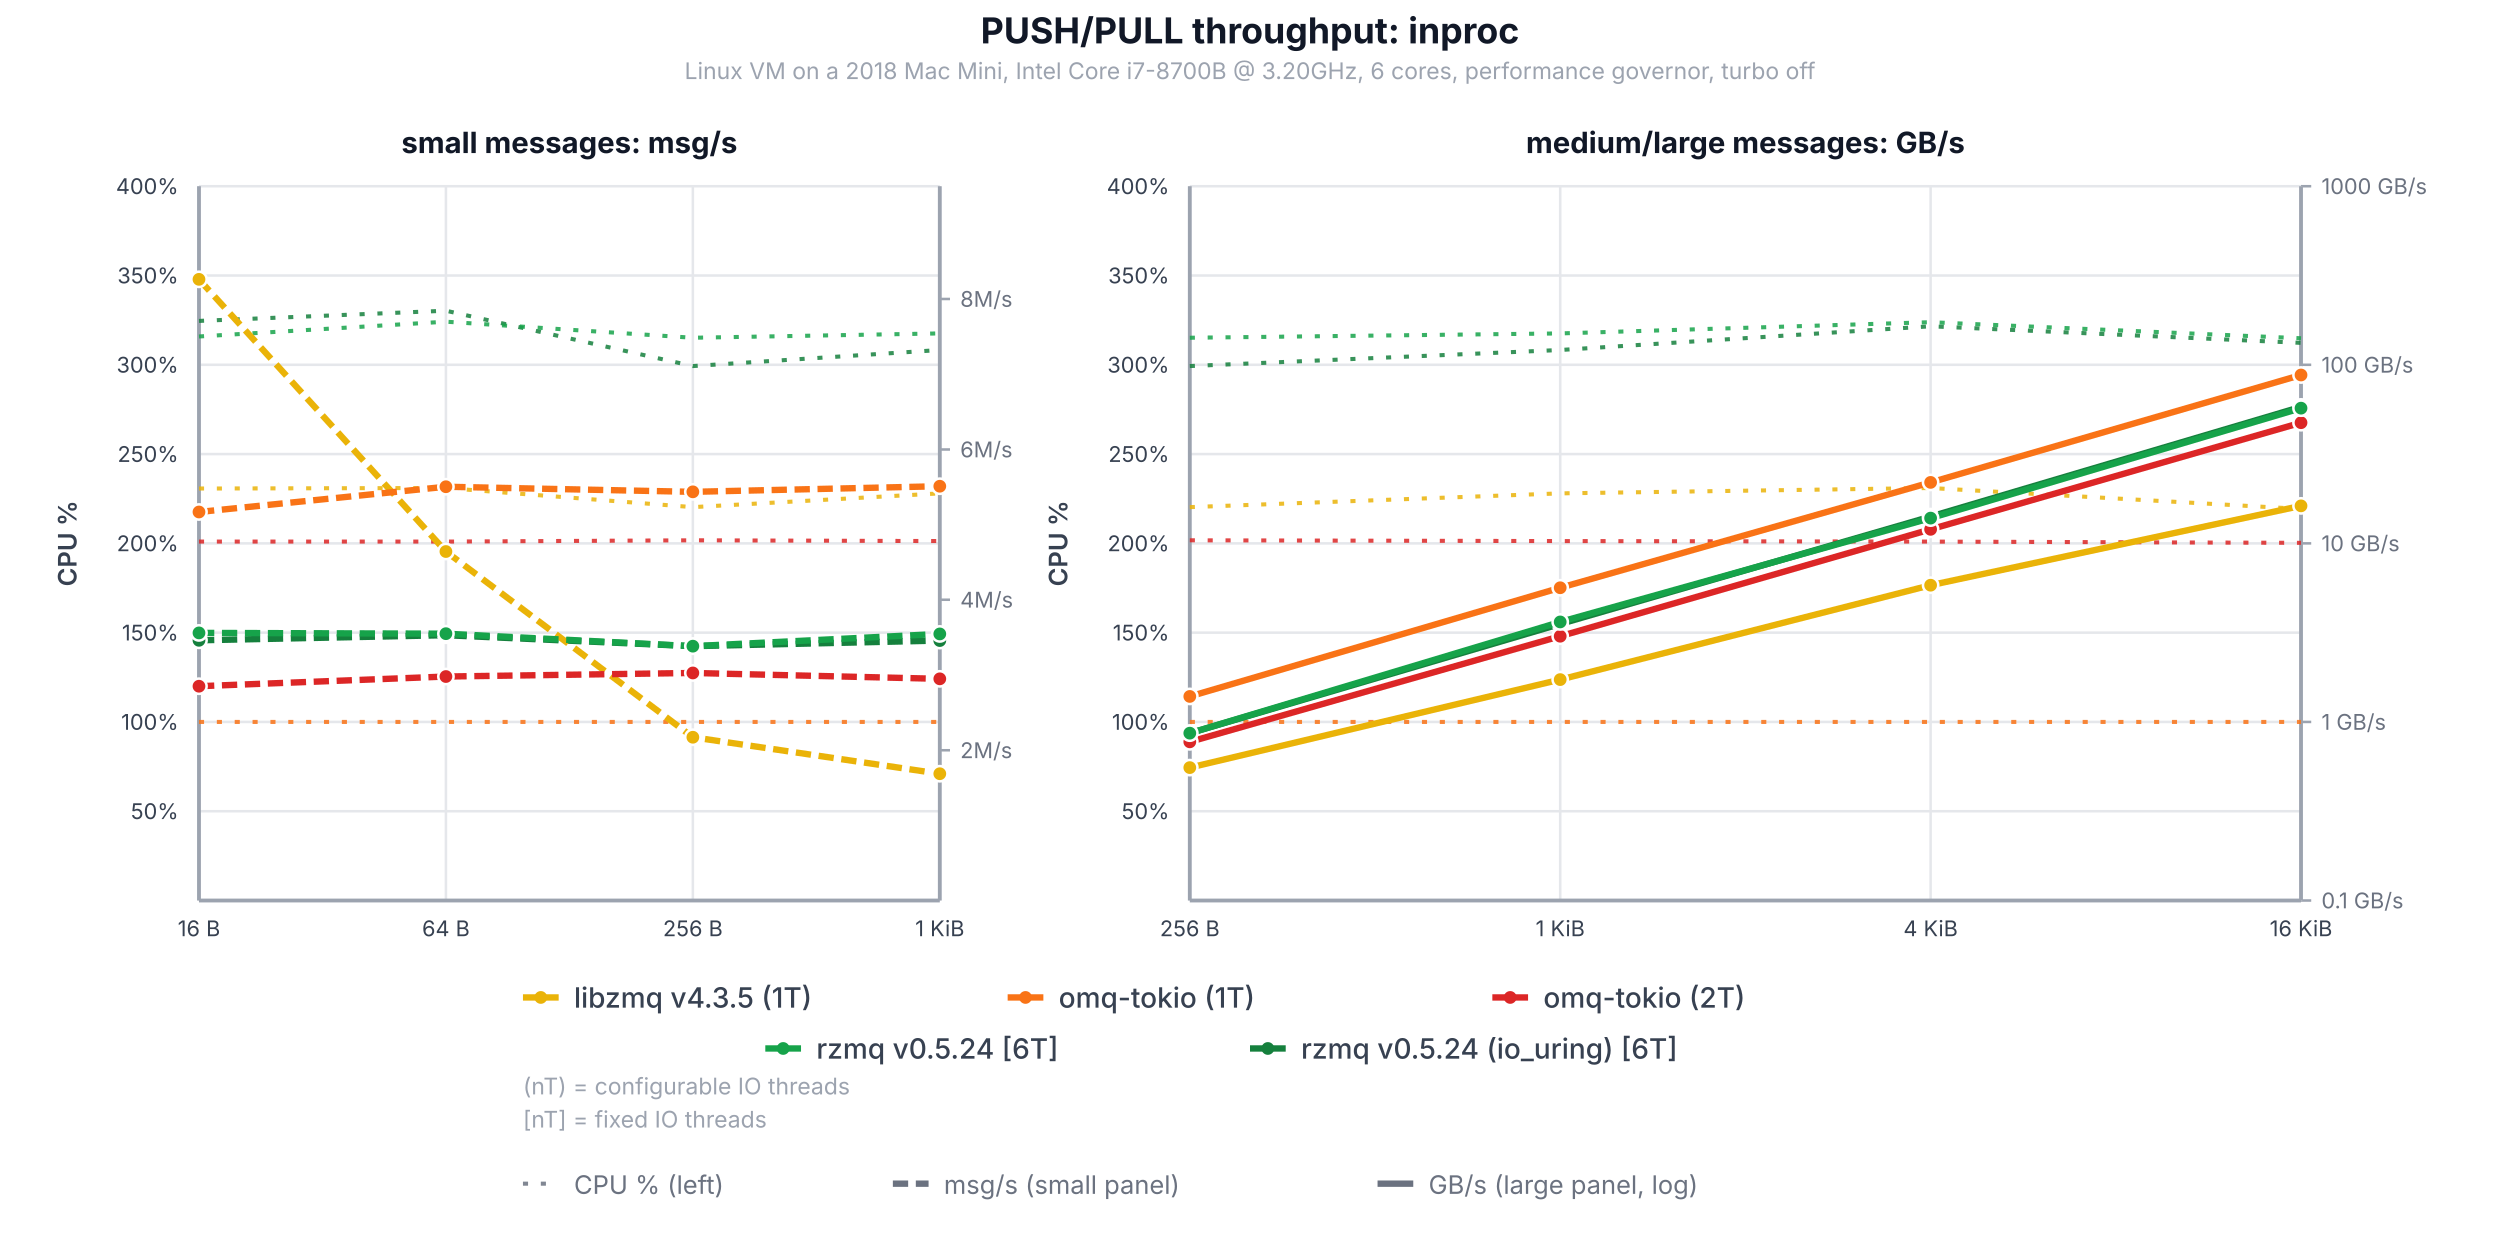
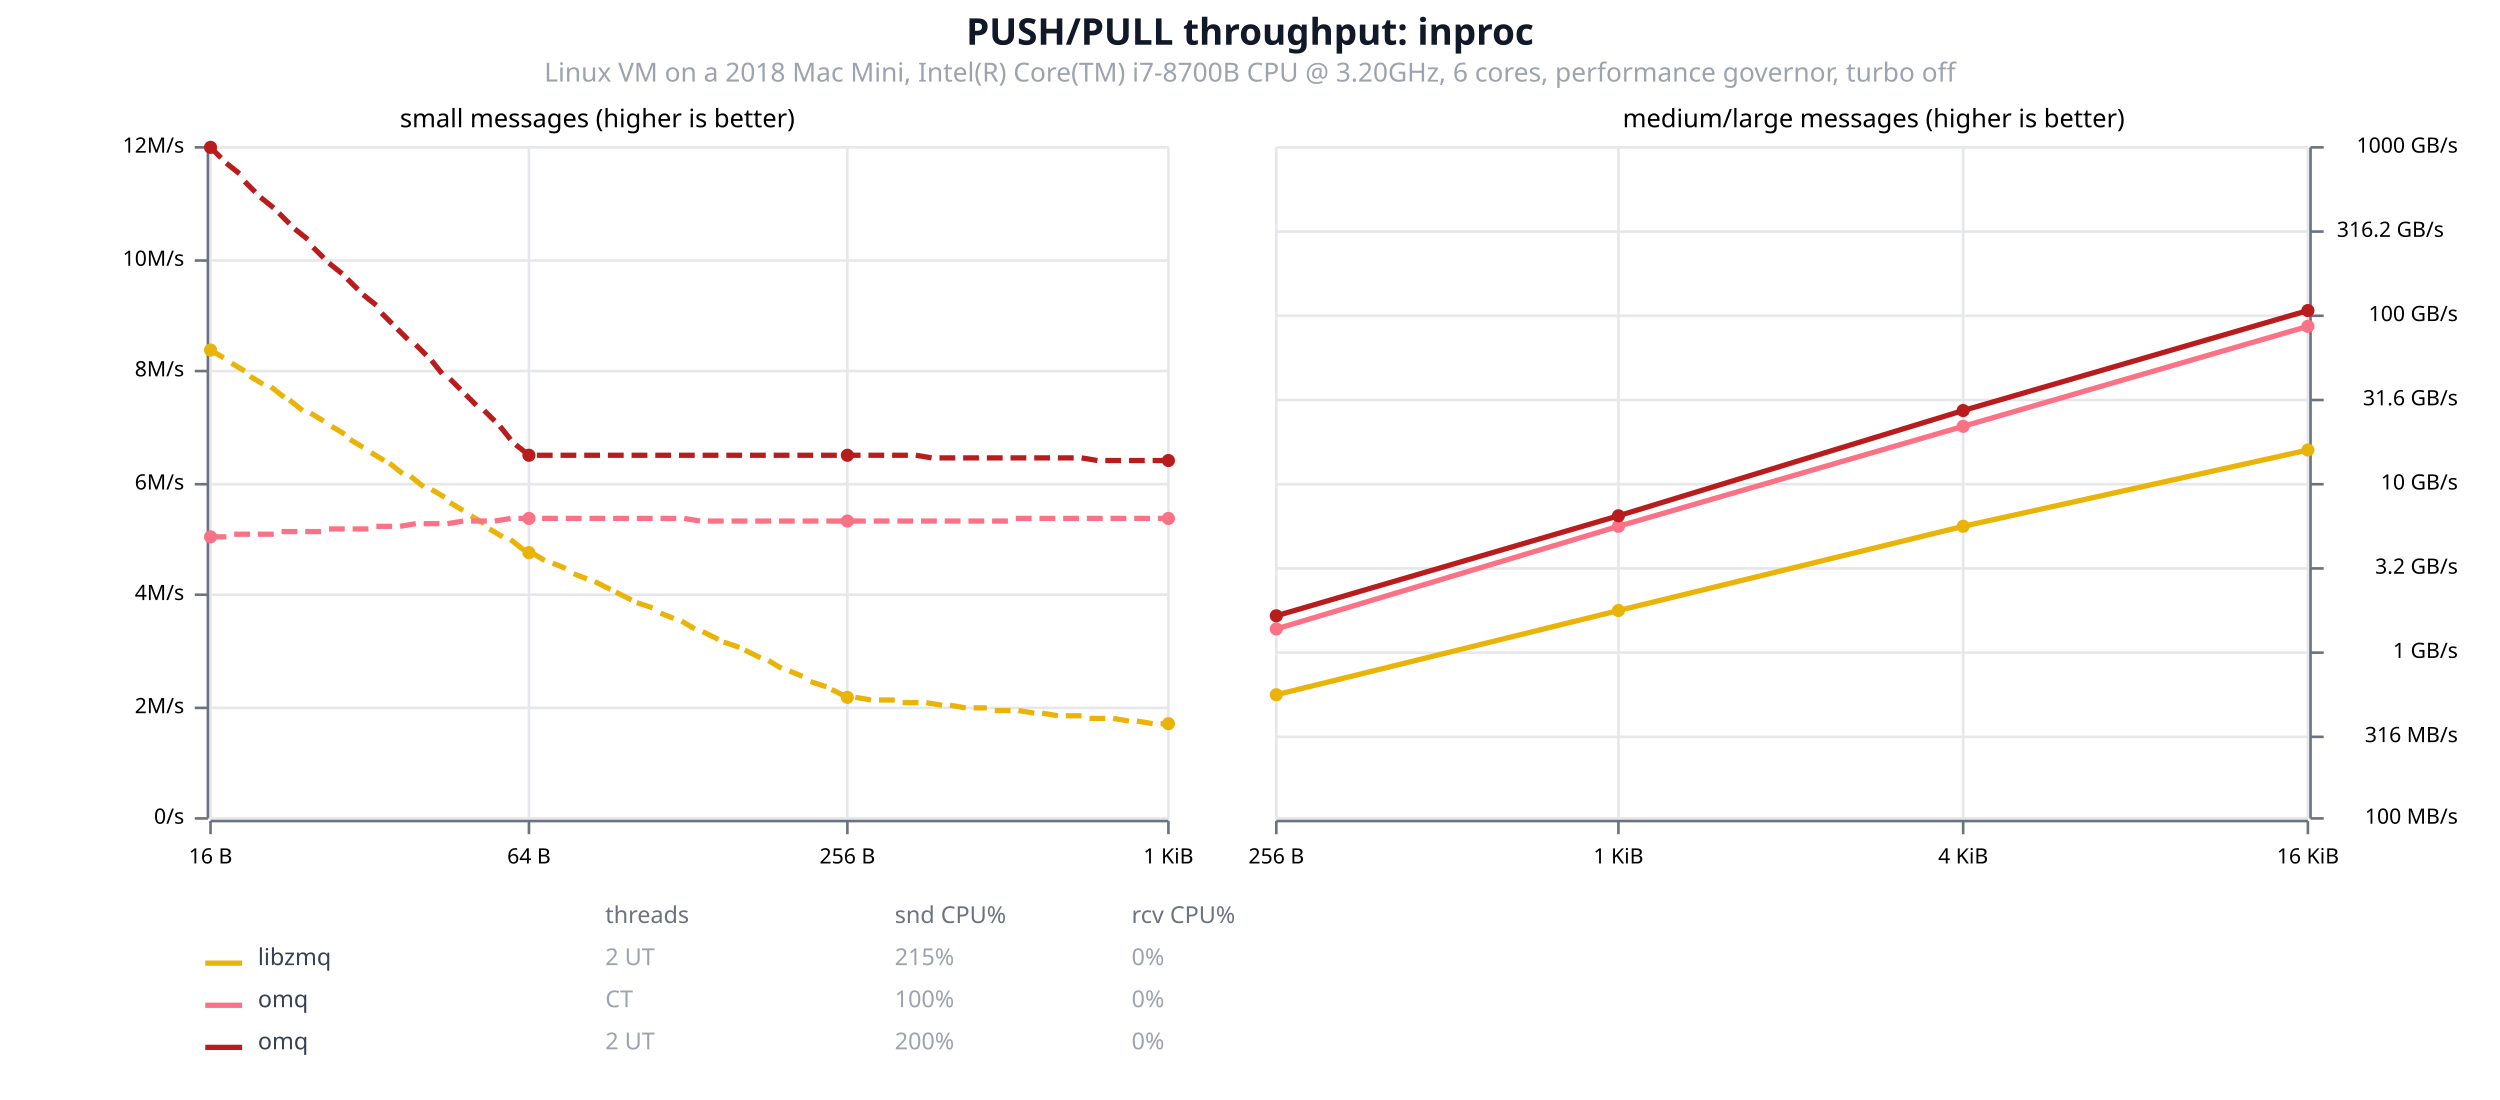
- <svg xmlns="http://www.w3.org/2000/svg" viewBox="0 0 980 490" font-family="system-ui, -apple-system, sans-serif">
-   <rect width="980" height="490" fill="white" />
-   <text x="490.0" y="17.0" text-anchor="middle" fill="#111827" font-size="14" font-weight="700">PUSH/PULL throughput: inproc</text>
-   <text x="490.0" y="31.0" text-anchor="middle" fill="#9ca3af" font-size="9">Linux VM on a 2018 Mac Mini, Intel Core i7-8700B @ 3.20GHz, 6 cores, performance governor, turbo off</text>
-   <text x="223.2" y="60.0" text-anchor="middle" fill="#111827" font-size="11.5" font-weight="700">small messages: msg/s</text>
-   <line x1="78.0" y1="318.0" x2="368.4" y2="318.0" stroke="#e5e7eb" stroke-width="1" />
-   <text x="70.0" y="318.0" text-anchor="end" dominant-baseline="middle" fill="#374151" font-size="8.5">50%</text>
-   <line x1="78.0" y1="283.0" x2="368.4" y2="283.0" stroke="#e5e7eb" stroke-width="1" />
-   <text x="70.0" y="283.0" text-anchor="end" dominant-baseline="middle" fill="#374151" font-size="8.5">100%</text>
-   <line x1="78.0" y1="248.0" x2="368.4" y2="248.0" stroke="#e5e7eb" stroke-width="1" />
-   <text x="70.0" y="248.0" text-anchor="end" dominant-baseline="middle" fill="#374151" font-size="8.5">150%</text>
-   <line x1="78.0" y1="213.0" x2="368.4" y2="213.0" stroke="#e5e7eb" stroke-width="1" />
-   <text x="70.0" y="213.0" text-anchor="end" dominant-baseline="middle" fill="#374151" font-size="8.5">200%</text>
-   <line x1="78.0" y1="178.0" x2="368.4" y2="178.0" stroke="#e5e7eb" stroke-width="1" />
-   <text x="70.0" y="178.0" text-anchor="end" dominant-baseline="middle" fill="#374151" font-size="8.5">250%</text>
-   <line x1="78.0" y1="143.0" x2="368.4" y2="143.0" stroke="#e5e7eb" stroke-width="1" />
-   <text x="70.0" y="143.0" text-anchor="end" dominant-baseline="middle" fill="#374151" font-size="8.5">300%</text>
-   <line x1="78.0" y1="108.0" x2="368.4" y2="108.0" stroke="#e5e7eb" stroke-width="1" />
-   <text x="70.0" y="108.0" text-anchor="end" dominant-baseline="middle" fill="#374151" font-size="8.5">350%</text>
-   <line x1="78.0" y1="73.0" x2="368.4" y2="73.0" stroke="#e5e7eb" stroke-width="1" />
-   <text x="70.0" y="73.0" text-anchor="end" dominant-baseline="middle" fill="#374151" font-size="8.5">400%</text>
-   <line x1="368.4" y1="294.1" x2="372.4" y2="294.1" stroke="#9ca3af" stroke-width="1" />
-   <text x="376.4" y="294.1" text-anchor="start" dominant-baseline="middle" fill="#6b7280" font-size="8.5">2M/s</text>
-   <line x1="368.4" y1="235.1" x2="372.4" y2="235.1" stroke="#9ca3af" stroke-width="1" />
-   <text x="376.4" y="235.1" text-anchor="start" dominant-baseline="middle" fill="#6b7280" font-size="8.5">4M/s</text>
-   <line x1="368.4" y1="176.2" x2="372.4" y2="176.2" stroke="#9ca3af" stroke-width="1" />
-   <text x="376.4" y="176.2" text-anchor="start" dominant-baseline="middle" fill="#6b7280" font-size="8.5">6M/s</text>
-   <line x1="368.4" y1="117.2" x2="372.4" y2="117.2" stroke="#9ca3af" stroke-width="1" />
-   <text x="376.4" y="117.2" text-anchor="start" dominant-baseline="middle" fill="#6b7280" font-size="8.5">8M/s</text>
-   <line x1="78.0" y1="73.0" x2="78.0" y2="353.0" stroke="#e5e7eb" stroke-width="1" />
-   <line x1="174.8" y1="73.0" x2="174.8" y2="353.0" stroke="#e5e7eb" stroke-width="1" />
-   <line x1="271.6" y1="73.0" x2="271.6" y2="353.0" stroke="#e5e7eb" stroke-width="1" />
-   <line x1="368.4" y1="73.0" x2="368.4" y2="353.0" stroke="#e5e7eb" stroke-width="1" />
-   <line x1="78.0" y1="73.0" x2="78.0" y2="353.0" stroke="#9ca3af" stroke-width="1.5" />
-   <line x1="368.4" y1="73.0" x2="368.4" y2="353.0" stroke="#9ca3af" stroke-width="1.5" />
-   <line x1="78.0" y1="353.0" x2="368.4" y2="353.0" stroke="#9ca3af" stroke-width="1.5" />
-   <text x="30.0" y="213.0" text-anchor="middle" fill="#374151" font-size="10" font-weight="600" transform="rotate(-90,30.0,213.0)">CPU %</text>
-   <polyline points="78.0,125.8 174.8,121.8 271.6,143.5 368.4,137.2" fill="none" stroke="#15803d" stroke-width="1.6" stroke-dasharray="2,5" opacity="0.85" />
-   <polyline points="78.0,191.5 174.8,191.3 271.6,198.8 368.4,193.4" fill="none" stroke="#eab308" stroke-width="1.6" stroke-dasharray="2,5" opacity="0.85" />
-   <polyline points="78.0,212.3 174.8,212.3 271.6,211.8 368.4,212.1" fill="none" stroke="#dc2626" stroke-width="1.6" stroke-dasharray="2,5" opacity="0.85" />
-   <polyline points="78.0,283.0 174.8,283.0 271.6,283.0 368.4,283.0" fill="none" stroke="#f97316" stroke-width="1.6" stroke-dasharray="2,5" opacity="0.85" />
-   <polyline points="78.0,131.9 174.8,126.1 271.6,132.4 368.4,130.7" fill="none" stroke="#16a34a" stroke-width="1.6" stroke-dasharray="2,5" opacity="0.85" />
-   <polyline points="78.0,251.0 174.8,249.0 271.6,253.3 368.4,251.1" fill="none" stroke="#15803d" stroke-width="2.5" stroke-dasharray="6,3" />
-   <circle cx="78.0" cy="251.0" r="3" fill="#15803d" stroke="white" stroke-width="1" />
-   <circle cx="174.8" cy="249.0" r="3" fill="#15803d" stroke="white" stroke-width="1" />
-   <circle cx="271.6" cy="253.3" r="3" fill="#15803d" stroke="white" stroke-width="1" />
-   <circle cx="368.4" cy="251.1" r="3" fill="#15803d" stroke="white" stroke-width="1" />
-   <polyline points="78.0,109.5 174.8,216.2 271.6,289.0 368.4,303.3" fill="none" stroke="#eab308" stroke-width="2.5" stroke-dasharray="6,3" />
-   <circle cx="78.0" cy="109.5" r="3" fill="#eab308" stroke="white" stroke-width="1" />
-   <circle cx="174.8" cy="216.2" r="3" fill="#eab308" stroke="white" stroke-width="1" />
-   <circle cx="271.6" cy="289.0" r="3" fill="#eab308" stroke="white" stroke-width="1" />
-   <circle cx="368.4" cy="303.3" r="3" fill="#eab308" stroke="white" stroke-width="1" />
-   <polyline points="78.0,269.0 174.8,265.2 271.6,263.8 368.4,266.1" fill="none" stroke="#dc2626" stroke-width="2.5" stroke-dasharray="6,3" />
-   <circle cx="78.0" cy="269.0" r="3" fill="#dc2626" stroke="white" stroke-width="1" />
-   <circle cx="174.8" cy="265.2" r="3" fill="#dc2626" stroke="white" stroke-width="1" />
-   <circle cx="271.6" cy="263.8" r="3" fill="#dc2626" stroke="white" stroke-width="1" />
-   <circle cx="368.4" cy="266.1" r="3" fill="#dc2626" stroke="white" stroke-width="1" />
-   <polyline points="78.0,200.7 174.8,190.8 271.6,192.8 368.4,190.6" fill="none" stroke="#f97316" stroke-width="2.5" stroke-dasharray="6,3" />
-   <circle cx="78.0" cy="200.7" r="3" fill="#f97316" stroke="white" stroke-width="1" />
-   <circle cx="174.8" cy="190.8" r="3" fill="#f97316" stroke="white" stroke-width="1" />
-   <circle cx="271.6" cy="192.8" r="3" fill="#f97316" stroke="white" stroke-width="1" />
-   <circle cx="368.4" cy="190.6" r="3" fill="#f97316" stroke="white" stroke-width="1" />
-   <polyline points="78.0,248.1 174.8,248.4 271.6,253.3 368.4,248.5" fill="none" stroke="#16a34a" stroke-width="2.5" stroke-dasharray="6,3" />
-   <circle cx="78.0" cy="248.1" r="3" fill="#16a34a" stroke="white" stroke-width="1" />
-   <circle cx="174.8" cy="248.4" r="3" fill="#16a34a" stroke="white" stroke-width="1" />
-   <circle cx="271.6" cy="253.3" r="3" fill="#16a34a" stroke="white" stroke-width="1" />
-   <circle cx="368.4" cy="248.5" r="3" fill="#16a34a" stroke="white" stroke-width="1" />
-   <text x="78.0" y="367.0" text-anchor="middle" fill="#374151" font-size="8.5">16 B</text>
-   <text x="174.8" y="367.0" text-anchor="middle" fill="#374151" font-size="8.5">64 B</text>
-   <text x="271.6" y="367.0" text-anchor="middle" fill="#374151" font-size="8.5">256 B</text>
-   <text x="368.4" y="367.0" text-anchor="middle" fill="#374151" font-size="8.5">1 KiB</text>
-   <text x="684.2" y="60.0" text-anchor="middle" fill="#111827" font-size="11.5" font-weight="700">medium/large messages: GB/s</text>
-   <line x1="466.4" y1="318.0" x2="902.0" y2="318.0" stroke="#e5e7eb" stroke-width="1" />
-   <text x="458.4" y="318.0" text-anchor="end" dominant-baseline="middle" fill="#374151" font-size="8.5">50%</text>
-   <line x1="466.4" y1="283.0" x2="902.0" y2="283.0" stroke="#e5e7eb" stroke-width="1" />
-   <text x="458.4" y="283.0" text-anchor="end" dominant-baseline="middle" fill="#374151" font-size="8.5">100%</text>
-   <line x1="466.4" y1="248.0" x2="902.0" y2="248.0" stroke="#e5e7eb" stroke-width="1" />
-   <text x="458.4" y="248.0" text-anchor="end" dominant-baseline="middle" fill="#374151" font-size="8.5">150%</text>
-   <line x1="466.4" y1="213.0" x2="902.0" y2="213.0" stroke="#e5e7eb" stroke-width="1" />
-   <text x="458.4" y="213.0" text-anchor="end" dominant-baseline="middle" fill="#374151" font-size="8.5">200%</text>
-   <line x1="466.4" y1="178.0" x2="902.0" y2="178.0" stroke="#e5e7eb" stroke-width="1" />
-   <text x="458.4" y="178.0" text-anchor="end" dominant-baseline="middle" fill="#374151" font-size="8.5">250%</text>
-   <line x1="466.4" y1="143.0" x2="902.0" y2="143.0" stroke="#e5e7eb" stroke-width="1" />
-   <text x="458.4" y="143.0" text-anchor="end" dominant-baseline="middle" fill="#374151" font-size="8.5">300%</text>
-   <line x1="466.4" y1="108.0" x2="902.0" y2="108.0" stroke="#e5e7eb" stroke-width="1" />
-   <text x="458.4" y="108.0" text-anchor="end" dominant-baseline="middle" fill="#374151" font-size="8.5">350%</text>
-   <line x1="466.4" y1="73.0" x2="902.0" y2="73.0" stroke="#e5e7eb" stroke-width="1" />
-   <text x="458.4" y="73.0" text-anchor="end" dominant-baseline="middle" fill="#374151" font-size="8.5">400%</text>
-   <line x1="902.0" y1="353.0" x2="906.0" y2="353.0" stroke="#9ca3af" stroke-width="1" />
-   <text x="910.0" y="353.0" text-anchor="start" dominant-baseline="middle" fill="#6b7280" font-size="8.5">0.1 GB/s</text>
-   <line x1="902.0" y1="283.0" x2="906.0" y2="283.0" stroke="#9ca3af" stroke-width="1" />
-   <text x="910.0" y="283.0" text-anchor="start" dominant-baseline="middle" fill="#6b7280" font-size="8.5">1 GB/s</text>
-   <line x1="902.0" y1="213.0" x2="906.0" y2="213.0" stroke="#9ca3af" stroke-width="1" />
-   <text x="910.0" y="213.0" text-anchor="start" dominant-baseline="middle" fill="#6b7280" font-size="8.5">10 GB/s</text>
-   <line x1="902.0" y1="143.0" x2="906.0" y2="143.0" stroke="#9ca3af" stroke-width="1" />
-   <text x="910.0" y="143.0" text-anchor="start" dominant-baseline="middle" fill="#6b7280" font-size="8.5">100 GB/s</text>
-   <line x1="902.0" y1="73.0" x2="906.0" y2="73.0" stroke="#9ca3af" stroke-width="1" />
-   <text x="910.0" y="73.0" text-anchor="start" dominant-baseline="middle" fill="#6b7280" font-size="8.5">1000 GB/s</text>
-   <line x1="466.4" y1="73.0" x2="466.4" y2="353.0" stroke="#e5e7eb" stroke-width="1" />
-   <line x1="611.6" y1="73.0" x2="611.6" y2="353.0" stroke="#e5e7eb" stroke-width="1" />
-   <line x1="756.8" y1="73.0" x2="756.8" y2="353.0" stroke="#e5e7eb" stroke-width="1" />
-   <line x1="902.0" y1="73.0" x2="902.0" y2="353.0" stroke="#e5e7eb" stroke-width="1" />
-   <line x1="466.4" y1="73.0" x2="466.4" y2="353.0" stroke="#9ca3af" stroke-width="1.5" />
-   <line x1="902.0" y1="73.0" x2="902.0" y2="353.0" stroke="#9ca3af" stroke-width="1.5" />
-   <line x1="466.4" y1="353.0" x2="902.0" y2="353.0" stroke="#9ca3af" stroke-width="1.5" />
-   <text x="418.4" y="213.0" text-anchor="middle" fill="#374151" font-size="10" font-weight="600" transform="rotate(-90,418.4,213.0)">CPU %</text>
-   <polyline points="466.4,143.5 611.6,137.2 756.8,127.9 902.0,134.4" fill="none" stroke="#15803d" stroke-width="1.6" stroke-dasharray="2,5" opacity="0.85" />
-   <polyline points="466.4,198.8 611.6,193.4 756.8,191.3 902.0,199.5" fill="none" stroke="#eab308" stroke-width="1.6" stroke-dasharray="2,5" opacity="0.85" />
-   <polyline points="466.4,211.8 611.6,212.1 756.8,212.3 902.0,212.8" fill="none" stroke="#dc2626" stroke-width="1.6" stroke-dasharray="2,5" opacity="0.85" />
-   <polyline points="466.4,283.0 611.6,283.0 756.8,283.0 902.0,283.0" fill="none" stroke="#f97316" stroke-width="1.6" stroke-dasharray="2,5" opacity="0.85" />
-   <polyline points="466.4,132.4 611.6,130.7 756.8,126.3 902.0,132.6" fill="none" stroke="#16a34a" stroke-width="1.6" stroke-dasharray="2,5" opacity="0.85" />
-   <polyline points="466.4,287.4 611.6,244.6 756.8,202.5 902.0,159.5" fill="none" stroke="#15803d" stroke-width="2.5" stroke-linecap="round" stroke-linejoin="round" />
-   <circle cx="466.4" cy="287.4" r="3" fill="#15803d" stroke="white" stroke-width="1" />
-   <circle cx="611.6" cy="244.6" r="3" fill="#15803d" stroke="white" stroke-width="1" />
-   <circle cx="756.8" cy="202.5" r="3" fill="#15803d" stroke="white" stroke-width="1" />
-   <circle cx="902.0" cy="159.5" r="3" fill="#15803d" stroke="white" stroke-width="1" />
-   <polyline points="466.4,300.9 611.6,266.4 756.8,229.4 902.0,198.3" fill="none" stroke="#eab308" stroke-width="2.5" stroke-linecap="round" stroke-linejoin="round" />
-   <circle cx="466.4" cy="300.9" r="3" fill="#eab308" stroke="white" stroke-width="1" />
-   <circle cx="611.6" cy="266.4" r="3" fill="#eab308" stroke="white" stroke-width="1" />
-   <circle cx="756.8" cy="229.4" r="3" fill="#eab308" stroke="white" stroke-width="1" />
-   <circle cx="902.0" cy="198.3" r="3" fill="#eab308" stroke="white" stroke-width="1" />
-   <polyline points="466.4,290.8 611.6,249.4 756.8,207.5 902.0,165.7" fill="none" stroke="#dc2626" stroke-width="2.5" stroke-linecap="round" stroke-linejoin="round" />
-   <circle cx="466.4" cy="290.8" r="3" fill="#dc2626" stroke="white" stroke-width="1" />
-   <circle cx="611.6" cy="249.4" r="3" fill="#dc2626" stroke="white" stroke-width="1" />
-   <circle cx="756.8" cy="207.5" r="3" fill="#dc2626" stroke="white" stroke-width="1" />
-   <circle cx="902.0" cy="165.7" r="3" fill="#dc2626" stroke="white" stroke-width="1" />
-   <polyline points="466.4,273.0 611.6,230.4 756.8,189.1 902.0,147.0" fill="none" stroke="#f97316" stroke-width="2.5" stroke-linecap="round" stroke-linejoin="round" />
-   <circle cx="466.4" cy="273.0" r="3" fill="#f97316" stroke="white" stroke-width="1" />
-   <circle cx="611.6" cy="230.4" r="3" fill="#f97316" stroke="white" stroke-width="1" />
-   <circle cx="756.8" cy="189.1" r="3" fill="#f97316" stroke="white" stroke-width="1" />
-   <circle cx="902.0" cy="147.0" r="3" fill="#f97316" stroke="white" stroke-width="1" />
-   <polyline points="466.4,287.4 611.6,243.8 756.8,203.1 902.0,160.0" fill="none" stroke="#16a34a" stroke-width="2.5" stroke-linecap="round" stroke-linejoin="round" />
-   <circle cx="466.4" cy="287.4" r="3" fill="#16a34a" stroke="white" stroke-width="1" />
-   <circle cx="611.6" cy="243.8" r="3" fill="#16a34a" stroke="white" stroke-width="1" />
-   <circle cx="756.8" cy="203.1" r="3" fill="#16a34a" stroke="white" stroke-width="1" />
-   <circle cx="902.0" cy="160.0" r="3" fill="#16a34a" stroke="white" stroke-width="1" />
-   <text x="466.4" y="367.0" text-anchor="middle" fill="#374151" font-size="8.5">256 B</text>
-   <text x="611.6" y="367.0" text-anchor="middle" fill="#374151" font-size="8.5">1 KiB</text>
-   <text x="756.8" y="367.0" text-anchor="middle" fill="#374151" font-size="8.5">4 KiB</text>
-   <text x="902.0" y="367.0" text-anchor="middle" fill="#374151" font-size="8.5">16 KiB</text>
-   <line x1="205" y1="391" x2="219" y2="391" stroke="#eab308" stroke-width="2.5" />
-   <circle cx="212" cy="391" r="2.5" fill="#eab308" />
-   <text x="225" y="395" fill="#374151" font-size="11" font-weight="500">libzmq v4.3.5 (1T)</text>
-   <line x1="395" y1="391" x2="409" y2="391" stroke="#f97316" stroke-width="2.5" />
-   <circle cx="402" cy="391" r="2.5" fill="#f97316" />
-   <text x="415" y="395" fill="#374151" font-size="11" font-weight="500">omq-tokio (1T)</text>
-   <line x1="585" y1="391" x2="599" y2="391" stroke="#dc2626" stroke-width="2.5" />
-   <circle cx="592" cy="391" r="2.5" fill="#dc2626" />
-   <text x="605" y="395" fill="#374151" font-size="11" font-weight="500">omq-tokio (2T)</text>
-   <line x1="300" y1="411" x2="314" y2="411" stroke="#16a34a" stroke-width="2.5" />
-   <circle cx="307" cy="411" r="2.5" fill="#16a34a" />
-   <text x="320" y="415" fill="#374151" font-size="11" font-weight="500">rzmq v0.5.24 [6T]</text>
-   <line x1="490" y1="411" x2="504" y2="411" stroke="#15803d" stroke-width="2.5" />
-   <circle cx="497" cy="411" r="2.5" fill="#15803d" />
-   <text x="510" y="415" fill="#374151" font-size="11" font-weight="500">rzmq v0.5.24 (io_uring) [6T]</text>
-   <text x="205" y="429" fill="#9ca3af" font-size="9">(nT) = configurable IO threads</text>
-   <text x="205" y="442" fill="#9ca3af" font-size="9">[nT] = fixed IO threads</text>
-   <line x1="205" y1="464" x2="219" y2="464" stroke="#6b7280" stroke-width="1.6" stroke-dasharray="2,5" opacity="0.85" />
-   <text x="225" y="468" fill="#6b7280" font-size="10">CPU % (left)</text>
-   <line x1="350" y1="464" x2="364" y2="464" stroke="#6b7280" stroke-width="2.5" stroke-dasharray="6,3" />
-   <text x="370" y="468" fill="#6b7280" font-size="10">msg/s (small panel)</text>
-   <line x1="540" y1="464" x2="554" y2="464" stroke="#6b7280" stroke-width="2.5" />
-   <text x="560" y="468" fill="#6b7280" font-size="10">GB/s (large panel, log)</text>
+ <svg xmlns="http://www.w3.org/2000/svg" viewBox="0 0 950 418" font-family="system-ui, -apple-system, sans-serif">
+   <rect x="0" y="0" width="950" height="418" opacity="1" fill="#FFFFFF" stroke="none" />
+   <text x="475" y="17" text-anchor="middle" font-family="sans-serif" font-size="14" font-weight="bold" fill="#111827">PUSH/PULL throughput: inproc</text>
+   <text x="475" y="31" text-anchor="middle" font-family="sans-serif" font-size="10" fill="#9ca3af">Linux VM on a 2018 Mac Mini, Intel(R) Core(TM) i7-8700B CPU @ 3.20GHz, 6 cores, performance governor, turbo off</text>
+   <text x="227" y="41" dy="0.76em" text-anchor="middle" font-family="sans-serif" font-size="9.677" opacity="1" fill="#000000">
+ small messages (higher is better)
+ </text>
+   <line opacity="1" stroke="#E5E7EB" stroke-width="1" x1="80" y1="311" x2="80" y2="56" />
+   <line opacity="1" stroke="#E5E7EB" stroke-width="1" x1="201" y1="311" x2="201" y2="56" />
+   <line opacity="1" stroke="#E5E7EB" stroke-width="1" x1="322" y1="311" x2="322" y2="56" />
+   <line opacity="1" stroke="#E5E7EB" stroke-width="1" x1="444" y1="311" x2="444" y2="56" />
+   <line opacity="1" stroke="#E5E7EB" stroke-width="1" x1="80" y1="311" x2="444" y2="311" />
+   <line opacity="1" stroke="#E5E7EB" stroke-width="1" x1="80" y1="269" x2="444" y2="269" />
+   <line opacity="1" stroke="#E5E7EB" stroke-width="1" x1="80" y1="226" x2="444" y2="226" />
+   <line opacity="1" stroke="#E5E7EB" stroke-width="1" x1="80" y1="184" x2="444" y2="184" />
+   <line opacity="1" stroke="#E5E7EB" stroke-width="1" x1="80" y1="141" x2="444" y2="141" />
+   <line opacity="1" stroke="#E5E7EB" stroke-width="1" x1="80" y1="99" x2="444" y2="99" />
+   <line opacity="1" stroke="#E5E7EB" stroke-width="1" x1="80" y1="56" x2="444" y2="56" />
+   <polyline fill="none" opacity="1" stroke="#6B7280" stroke-width="1" points="79,56 79,311 " />
+   <text x="70" y="311" dy="0.5ex" text-anchor="end" font-family="sans-serif" font-size="8.065" opacity="1" fill="#000000">
+ 0/s
+ </text>
+   <polyline fill="none" opacity="1" stroke="#6B7280" stroke-width="1" points="74,311 79,311 " />
+   <text x="70" y="269" dy="0.5ex" text-anchor="end" font-family="sans-serif" font-size="8.065" opacity="1" fill="#000000">
+ 2M/s
+ </text>
+   <polyline fill="none" opacity="1" stroke="#6B7280" stroke-width="1" points="74,269 79,269 " />
+   <text x="70" y="226" dy="0.5ex" text-anchor="end" font-family="sans-serif" font-size="8.065" opacity="1" fill="#000000">
+ 4M/s
+ </text>
+   <polyline fill="none" opacity="1" stroke="#6B7280" stroke-width="1" points="74,226 79,226 " />
+   <text x="70" y="184" dy="0.5ex" text-anchor="end" font-family="sans-serif" font-size="8.065" opacity="1" fill="#000000">
+ 6M/s
+ </text>
+   <polyline fill="none" opacity="1" stroke="#6B7280" stroke-width="1" points="74,184 79,184 " />
+   <text x="70" y="141" dy="0.5ex" text-anchor="end" font-family="sans-serif" font-size="8.065" opacity="1" fill="#000000">
+ 8M/s
+ </text>
+   <polyline fill="none" opacity="1" stroke="#6B7280" stroke-width="1" points="74,141 79,141 " />
+   <text x="70" y="99" dy="0.5ex" text-anchor="end" font-family="sans-serif" font-size="8.065" opacity="1" fill="#000000">
+ 10M/s
+ </text>
+   <polyline fill="none" opacity="1" stroke="#6B7280" stroke-width="1" points="74,99 79,99 " />
+   <text x="70" y="56" dy="0.5ex" text-anchor="end" font-family="sans-serif" font-size="8.065" opacity="1" fill="#000000">
+ 12M/s
+ </text>
+   <polyline fill="none" opacity="1" stroke="#6B7280" stroke-width="1" points="74,56 79,56 " />
+   <polyline fill="none" opacity="1" stroke="#6B7280" stroke-width="1" points="80,312 444,312 " />
+   <text x="80" y="322" dy="0.76em" text-anchor="middle" font-family="sans-serif" font-size="8.065" opacity="1" fill="#000000">
+ 16 B
+ </text>
+   <polyline fill="none" opacity="1" stroke="#6B7280" stroke-width="1" points="80,312 80,317 " />
+   <text x="201" y="322" dy="0.76em" text-anchor="middle" font-family="sans-serif" font-size="8.065" opacity="1" fill="#000000">
+ 64 B
+ </text>
+   <polyline fill="none" opacity="1" stroke="#6B7280" stroke-width="1" points="201,312 201,317 " />
+   <text x="322" y="322" dy="0.76em" text-anchor="middle" font-family="sans-serif" font-size="8.065" opacity="1" fill="#000000">
+ 256 B
+ </text>
+   <polyline fill="none" opacity="1" stroke="#6B7280" stroke-width="1" points="322,312 322,317 " />
+   <text x="444" y="322" dy="0.76em" text-anchor="middle" font-family="sans-serif" font-size="8.065" opacity="1" fill="#000000">
+ 1 KiB
+ </text>
+   <polyline fill="none" opacity="1" stroke="#6B7280" stroke-width="1" points="444,312 444,317 " />
+   <polyline fill="none" opacity="1" stroke="#EAB308" stroke-width="2" points="80,133 85,136 " />
+   <polyline fill="none" opacity="1" stroke="#EAB308" stroke-width="2" points="88,138 93,141 " />
+   <polyline fill="none" opacity="1" stroke="#EAB308" stroke-width="2" points="95,143 100,146 " />
+   <polyline fill="none" opacity="1" stroke="#EAB308" stroke-width="2" points="103,147 108,151 " />
+   <polyline fill="none" opacity="1" stroke="#EAB308" stroke-width="2" points="110,152 115,156 " />
+   <polyline fill="none" opacity="1" stroke="#EAB308" stroke-width="2" points="118,157 123,160 " />
+   <polyline fill="none" opacity="1" stroke="#EAB308" stroke-width="2" points="126,162 131,165 " />
+   <polyline fill="none" opacity="1" stroke="#EAB308" stroke-width="2" points="133,167 138,170 " />
+   <polyline fill="none" opacity="1" stroke="#EAB308" stroke-width="2" points="141,172 146,175 " />
+   <polyline fill="none" opacity="1" stroke="#EAB308" stroke-width="2" points="148,176 153,180 " />
+   <polyline fill="none" opacity="1" stroke="#EAB308" stroke-width="2" points="156,181 161,185 " />
+   <polyline fill="none" opacity="1" stroke="#EAB308" stroke-width="2" points="164,186 169,189 " />
+   <polyline fill="none" opacity="1" stroke="#EAB308" stroke-width="2" points="171,191 176,194 " />
+   <polyline fill="none" opacity="1" stroke="#EAB308" stroke-width="2" points="179,196 184,199 " />
+   <polyline fill="none" opacity="1" stroke="#EAB308" stroke-width="2" points="186,201 191,204 " />
+   <polyline fill="none" opacity="1" stroke="#EAB308" stroke-width="2" points="194,205 199,209 " />
+   <polyline fill="none" opacity="1" stroke="#EAB308" stroke-width="2" points="202,210 207,213 " />
+   <polyline fill="none" opacity="1" stroke="#EAB308" stroke-width="2" points="210,214 215,216 " />
+   <polyline fill="none" opacity="1" stroke="#EAB308" stroke-width="2" points="218,218 223,220 " />
+   <polyline fill="none" opacity="1" stroke="#EAB308" stroke-width="2" points="226,221 232,224 " />
+   <polyline fill="none" opacity="1" stroke="#EAB308" stroke-width="2" points="234,225 240,228 " />
+   <polyline fill="none" opacity="1" stroke="#EAB308" stroke-width="2" points="242,229 248,231 " />
+   <polyline fill="none" opacity="1" stroke="#EAB308" stroke-width="2" points="251,233 256,235 " />
+   <polyline fill="none" opacity="1" stroke="#EAB308" stroke-width="2" points="259,236 264,239 " />
+   <polyline fill="none" opacity="1" stroke="#EAB308" stroke-width="2" points="267,240 273,243 " />
+   <polyline fill="none" opacity="1" stroke="#EAB308" stroke-width="2" points="275,244 281,246 " />
+   <polyline fill="none" opacity="1" stroke="#EAB308" stroke-width="2" points="283,247 289,250 " />
+   <polyline fill="none" opacity="1" stroke="#EAB308" stroke-width="2" points="292,251 297,254 " />
+   <polyline fill="none" opacity="1" stroke="#EAB308" stroke-width="2" points="300,255 305,257 " />
+   <polyline fill="none" opacity="1" stroke="#EAB308" stroke-width="2" points="308,259 314,261 " />
+   <polyline fill="none" opacity="1" stroke="#EAB308" stroke-width="2" points="316,262 322,265 " />
+   <polyline fill="none" opacity="1" stroke="#EAB308" stroke-width="2" points="325,265 331,266 " />
+   <polyline fill="none" opacity="1" stroke="#EAB308" stroke-width="2" points="334,266 340,266 " />
+   <polyline fill="none" opacity="1" stroke="#EAB308" stroke-width="2" points="343,267 349,267 " />
+   <polyline fill="none" opacity="1" stroke="#EAB308" stroke-width="2" points="352,267 358,268 " />
+   <polyline fill="none" opacity="1" stroke="#EAB308" stroke-width="2" points="361,268 367,269 " />
+   <polyline fill="none" opacity="1" stroke="#EAB308" stroke-width="2" points="370,269 375,269 " />
+   <polyline fill="none" opacity="1" stroke="#EAB308" stroke-width="2" points="378,270 384,270 " />
+   <polyline fill="none" opacity="1" stroke="#EAB308" stroke-width="2" points="387,270 393,271 " />
+   <polyline fill="none" opacity="1" stroke="#EAB308" stroke-width="2" points="396,271 402,272 " />
+   <polyline fill="none" opacity="1" stroke="#EAB308" stroke-width="2" points="405,272 411,272 " />
+   <polyline fill="none" opacity="1" stroke="#EAB308" stroke-width="2" points="414,273 420,273 " />
+   <polyline fill="none" opacity="1" stroke="#EAB308" stroke-width="2" points="423,273 429,274 " />
+   <polyline fill="none" opacity="1" stroke="#EAB308" stroke-width="2" points="432,274 438,275 " />
+   <polyline fill="none" opacity="1" stroke="#EAB308" stroke-width="2" points="441,275 444,275 " />
+   <circle cx="80" cy="133" r="2.5" opacity="1" fill="#EAB308" stroke="none" stroke-width="1" />
+   <circle cx="201" cy="210" r="2.5" opacity="1" fill="#EAB308" stroke="none" stroke-width="1" />
+   <circle cx="322" cy="265" r="2.5" opacity="1" fill="#EAB308" stroke="none" stroke-width="1" />
+   <circle cx="444" cy="275" r="2.5" opacity="1" fill="#EAB308" stroke="none" stroke-width="1" />
+   <polyline fill="none" opacity="1" stroke="#FB7185" stroke-width="2" points="80,204 86,204 " />
+   <polyline fill="none" opacity="1" stroke="#FB7185" stroke-width="2" points="89,203 95,203 " />
+   <polyline fill="none" opacity="1" stroke="#FB7185" stroke-width="2" points="98,203 104,203 " />
+   <polyline fill="none" opacity="1" stroke="#FB7185" stroke-width="2" points="107,202 113,202 " />
+   <polyline fill="none" opacity="1" stroke="#FB7185" stroke-width="2" points="116,202 122,202 " />
+   <polyline fill="none" opacity="1" stroke="#FB7185" stroke-width="2" points="125,201 131,201 " />
+   <polyline fill="none" opacity="1" stroke="#FB7185" stroke-width="2" points="134,201 140,201 " />
+   <polyline fill="none" opacity="1" stroke="#FB7185" stroke-width="2" points="143,200 149,200 " />
+   <polyline fill="none" opacity="1" stroke="#FB7185" stroke-width="2" points="152,200 158,199 " />
+   <polyline fill="none" opacity="1" stroke="#FB7185" stroke-width="2" points="161,199 167,199 " />
+   <polyline fill="none" opacity="1" stroke="#FB7185" stroke-width="2" points="170,199 176,198 " />
+   <polyline fill="none" opacity="1" stroke="#FB7185" stroke-width="2" points="179,198 185,198 " />
+   <polyline fill="none" opacity="1" stroke="#FB7185" stroke-width="2" points="188,198 194,197 " />
+   <polyline fill="none" opacity="1" stroke="#FB7185" stroke-width="2" points="197,197 201,197 203,197 " />
+   <polyline fill="none" opacity="1" stroke="#FB7185" stroke-width="2" points="206,197 212,197 " />
+   <polyline fill="none" opacity="1" stroke="#FB7185" stroke-width="2" points="215,197 221,197 " />
+   <polyline fill="none" opacity="1" stroke="#FB7185" stroke-width="2" points="224,197 230,197 " />
+   <polyline fill="none" opacity="1" stroke="#FB7185" stroke-width="2" points="233,197 239,197 " />
+   <polyline fill="none" opacity="1" stroke="#FB7185" stroke-width="2" points="242,197 248,197 " />
+   <polyline fill="none" opacity="1" stroke="#FB7185" stroke-width="2" points="251,197 257,197 " />
+   <polyline fill="none" opacity="1" stroke="#FB7185" stroke-width="2" points="260,197 266,198 " />
+   <polyline fill="none" opacity="1" stroke="#FB7185" stroke-width="2" points="269,198 275,198 " />
+   <polyline fill="none" opacity="1" stroke="#FB7185" stroke-width="2" points="278,198 284,198 " />
+   <polyline fill="none" opacity="1" stroke="#FB7185" stroke-width="2" points="287,198 293,198 " />
+   <polyline fill="none" opacity="1" stroke="#FB7185" stroke-width="2" points="296,198 302,198 " />
+   <polyline fill="none" opacity="1" stroke="#FB7185" stroke-width="2" points="305,198 311,198 " />
+   <polyline fill="none" opacity="1" stroke="#FB7185" stroke-width="2" points="314,198 320,198 " />
+   <polyline fill="none" opacity="1" stroke="#FB7185" stroke-width="2" points="323,198 329,198 " />
+   <polyline fill="none" opacity="1" stroke="#FB7185" stroke-width="2" points="332,198 338,198 " />
+   <polyline fill="none" opacity="1" stroke="#FB7185" stroke-width="2" points="341,198 347,198 " />
+   <polyline fill="none" opacity="1" stroke="#FB7185" stroke-width="2" points="350,198 356,198 " />
+   <polyline fill="none" opacity="1" stroke="#FB7185" stroke-width="2" points="359,198 365,198 " />
+   <polyline fill="none" opacity="1" stroke="#FB7185" stroke-width="2" points="368,198 374,198 " />
+   <polyline fill="none" opacity="1" stroke="#FB7185" stroke-width="2" points="377,198 383,198 " />
+   <polyline fill="none" opacity="1" stroke="#FB7185" stroke-width="2" points="386,197 392,197 " />
+   <polyline fill="none" opacity="1" stroke="#FB7185" stroke-width="2" points="395,197 401,197 " />
+   <polyline fill="none" opacity="1" stroke="#FB7185" stroke-width="2" points="404,197 410,197 " />
+   <polyline fill="none" opacity="1" stroke="#FB7185" stroke-width="2" points="413,197 419,197 " />
+   <polyline fill="none" opacity="1" stroke="#FB7185" stroke-width="2" points="422,197 428,197 " />
+   <polyline fill="none" opacity="1" stroke="#FB7185" stroke-width="2" points="431,197 437,197 " />
+   <polyline fill="none" opacity="1" stroke="#FB7185" stroke-width="2" points="440,197 444,197 " />
+   <circle cx="80" cy="204" r="2.5" opacity="1" fill="#FB7185" stroke="none" stroke-width="1" />
+   <circle cx="201" cy="197" r="2.5" opacity="1" fill="#FB7185" stroke="none" stroke-width="1" />
+   <circle cx="322" cy="198" r="2.5" opacity="1" fill="#FB7185" stroke="none" stroke-width="1" />
+   <circle cx="444" cy="197" r="2.5" opacity="1" fill="#FB7185" stroke="none" stroke-width="1" />
+   <polyline fill="none" opacity="1" stroke="#B91C1C" stroke-width="2" points="80,56 84,60 " />
+   <polyline fill="none" opacity="1" stroke="#B91C1C" stroke-width="2" points="86,62 91,66 " />
+   <polyline fill="none" opacity="1" stroke="#B91C1C" stroke-width="2" points="93,69 97,73 " />
+   <polyline fill="none" opacity="1" stroke="#B91C1C" stroke-width="2" points="99,75 104,79 " />
+   <polyline fill="none" opacity="1" stroke="#B91C1C" stroke-width="2" points="106,81 110,85 " />
+   <polyline fill="none" opacity="1" stroke="#B91C1C" stroke-width="2" points="112,87 117,91 " />
+   <polyline fill="none" opacity="1" stroke="#B91C1C" stroke-width="2" points="119,94 123,98 " />
+   <polyline fill="none" opacity="1" stroke="#B91C1C" stroke-width="2" points="125,100 130,104 " />
+   <polyline fill="none" opacity="1" stroke="#B91C1C" stroke-width="2" points="132,106 136,110 " />
+   <polyline fill="none" opacity="1" stroke="#B91C1C" stroke-width="2" points="138,112 143,116 " />
+   <polyline fill="none" opacity="1" stroke="#B91C1C" stroke-width="2" points="145,119 149,123 " />
+   <polyline fill="none" opacity="1" stroke="#B91C1C" stroke-width="2" points="151,125 155,129 " />
+   <polyline fill="none" opacity="1" stroke="#B91C1C" stroke-width="2" points="158,131 162,135 " />
+   <polyline fill="none" opacity="1" stroke="#B91C1C" stroke-width="2" points="164,137 168,142 " />
+   <polyline fill="none" opacity="1" stroke="#B91C1C" stroke-width="2" points="171,144 175,148 " />
+   <polyline fill="none" opacity="1" stroke="#B91C1C" stroke-width="2" points="177,150 181,154 " />
+   <polyline fill="none" opacity="1" stroke="#B91C1C" stroke-width="2" points="184,156 188,160 " />
+   <polyline fill="none" opacity="1" stroke="#B91C1C" stroke-width="2" points="190,162 194,167 " />
+   <polyline fill="none" opacity="1" stroke="#B91C1C" stroke-width="2" points="196,169 201,173 " />
+   <polyline fill="none" opacity="1" stroke="#B91C1C" stroke-width="2" points="204,173 210,173 " />
+   <polyline fill="none" opacity="1" stroke="#B91C1C" stroke-width="2" points="213,173 219,173 " />
+   <polyline fill="none" opacity="1" stroke="#B91C1C" stroke-width="2" points="222,173 228,173 " />
+   <polyline fill="none" opacity="1" stroke="#B91C1C" stroke-width="2" points="231,173 237,173 " />
+   <polyline fill="none" opacity="1" stroke="#B91C1C" stroke-width="2" points="240,173 246,173 " />
+   <polyline fill="none" opacity="1" stroke="#B91C1C" stroke-width="2" points="249,173 255,173 " />
+   <polyline fill="none" opacity="1" stroke="#B91C1C" stroke-width="2" points="258,173 264,173 " />
+   <polyline fill="none" opacity="1" stroke="#B91C1C" stroke-width="2" points="267,173 273,173 " />
+   <polyline fill="none" opacity="1" stroke="#B91C1C" stroke-width="2" points="276,173 282,173 " />
+   <polyline fill="none" opacity="1" stroke="#B91C1C" stroke-width="2" points="285,173 291,173 " />
+   <polyline fill="none" opacity="1" stroke="#B91C1C" stroke-width="2" points="294,173 300,173 " />
+   <polyline fill="none" opacity="1" stroke="#B91C1C" stroke-width="2" points="303,173 309,173 " />
+   <polyline fill="none" opacity="1" stroke="#B91C1C" stroke-width="2" points="312,173 318,173 " />
+   <polyline fill="none" opacity="1" stroke="#B91C1C" stroke-width="2" points="321,173 322,173 327,173 " />
+   <polyline fill="none" opacity="1" stroke="#B91C1C" stroke-width="2" points="330,173 336,173 " />
+   <polyline fill="none" opacity="1" stroke="#B91C1C" stroke-width="2" points="339,173 345,173 " />
+   <polyline fill="none" opacity="1" stroke="#B91C1C" stroke-width="2" points="348,173 354,174 " />
+   <polyline fill="none" opacity="1" stroke="#B91C1C" stroke-width="2" points="357,174 363,174 " />
+   <polyline fill="none" opacity="1" stroke="#B91C1C" stroke-width="2" points="366,174 372,174 " />
+   <polyline fill="none" opacity="1" stroke="#B91C1C" stroke-width="2" points="375,174 381,174 " />
+   <polyline fill="none" opacity="1" stroke="#B91C1C" stroke-width="2" points="384,174 390,174 " />
+   <polyline fill="none" opacity="1" stroke="#B91C1C" stroke-width="2" points="393,174 399,174 " />
+   <polyline fill="none" opacity="1" stroke="#B91C1C" stroke-width="2" points="402,174 408,174 " />
+   <polyline fill="none" opacity="1" stroke="#B91C1C" stroke-width="2" points="411,174 417,175 " />
+   <polyline fill="none" opacity="1" stroke="#B91C1C" stroke-width="2" points="420,175 426,175 " />
+   <polyline fill="none" opacity="1" stroke="#B91C1C" stroke-width="2" points="429,175 435,175 " />
+   <polyline fill="none" opacity="1" stroke="#B91C1C" stroke-width="2" points="438,175 444,175 " />
+   <circle cx="80" cy="56" r="2.5" opacity="1" fill="#B91C1C" stroke="none" stroke-width="1" />
+   <circle cx="201" cy="173" r="2.5" opacity="1" fill="#B91C1C" stroke="none" stroke-width="1" />
+   <circle cx="322" cy="173" r="2.5" opacity="1" fill="#B91C1C" stroke="none" stroke-width="1" />
+   <circle cx="444" cy="175" r="2.5" opacity="1" fill="#B91C1C" stroke="none" stroke-width="1" />
+   <text x="712" y="41" dy="0.76em" text-anchor="middle" font-family="sans-serif" font-size="9.677" opacity="1" fill="#000000">
+ medium/large messages (higher is better)
+ </text>
+   <line opacity="1" stroke="#E5E7EB" stroke-width="1" x1="485" y1="311" x2="485" y2="56" />
+   <line opacity="1" stroke="#E5E7EB" stroke-width="1" x1="615" y1="311" x2="615" y2="56" />
+   <line opacity="1" stroke="#E5E7EB" stroke-width="1" x1="746" y1="311" x2="746" y2="56" />
+   <line opacity="1" stroke="#E5E7EB" stroke-width="1" x1="877" y1="311" x2="877" y2="56" />
+   <line opacity="1" stroke="#E5E7EB" stroke-width="1" x1="485" y1="311" x2="877" y2="311" />
+   <line opacity="1" stroke="#E5E7EB" stroke-width="1" x1="485" y1="280" x2="877" y2="280" />
+   <line opacity="1" stroke="#E5E7EB" stroke-width="1" x1="485" y1="248" x2="877" y2="248" />
+   <line opacity="1" stroke="#E5E7EB" stroke-width="1" x1="485" y1="216" x2="877" y2="216" />
+   <line opacity="1" stroke="#E5E7EB" stroke-width="1" x1="485" y1="184" x2="877" y2="184" />
+   <line opacity="1" stroke="#E5E7EB" stroke-width="1" x1="485" y1="152" x2="877" y2="152" />
+   <line opacity="1" stroke="#E5E7EB" stroke-width="1" x1="485" y1="120" x2="877" y2="120" />
+   <line opacity="1" stroke="#E5E7EB" stroke-width="1" x1="485" y1="88" x2="877" y2="88" />
+   <line opacity="1" stroke="#E5E7EB" stroke-width="1" x1="485" y1="56" x2="877" y2="56" />
+   <polyline fill="none" opacity="1" stroke="#6B7280" stroke-width="1" points="485,312 877,312 " />
+   <text x="485" y="322" dy="0.76em" text-anchor="middle" font-family="sans-serif" font-size="8.065" opacity="1" fill="#000000">
+ 256 B
+ </text>
+   <polyline fill="none" opacity="1" stroke="#6B7280" stroke-width="1" points="485,312 485,317 " />
+   <text x="615" y="322" dy="0.76em" text-anchor="middle" font-family="sans-serif" font-size="8.065" opacity="1" fill="#000000">
+ 1 KiB
+ </text>
+   <polyline fill="none" opacity="1" stroke="#6B7280" stroke-width="1" points="615,312 615,317 " />
+   <text x="746" y="322" dy="0.76em" text-anchor="middle" font-family="sans-serif" font-size="8.065" opacity="1" fill="#000000">
+ 4 KiB
+ </text>
+   <polyline fill="none" opacity="1" stroke="#6B7280" stroke-width="1" points="746,312 746,317 " />
+   <text x="877" y="322" dy="0.76em" text-anchor="middle" font-family="sans-serif" font-size="8.065" opacity="1" fill="#000000">
+ 16 KiB
+ </text>
+   <polyline fill="none" opacity="1" stroke="#6B7280" stroke-width="1" points="877,312 877,317 " />
+   <polyline fill="none" opacity="1" stroke="#6B7280" stroke-width="1" points="878,56 878,311 " />
+   <text x="934" y="311" dy="0.5ex" text-anchor="end" font-family="sans-serif" font-size="8.065" opacity="1" fill="#000000">
+ 100 MB/s
+ </text>
+   <polyline fill="none" opacity="1" stroke="#6B7280" stroke-width="1" points="878,311 883,311 " />
+   <text x="934" y="280" dy="0.5ex" text-anchor="end" font-family="sans-serif" font-size="8.065" opacity="1" fill="#000000">
+ 316 MB/s
+ </text>
+   <polyline fill="none" opacity="1" stroke="#6B7280" stroke-width="1" points="878,280 883,280 " />
+   <text x="934" y="248" dy="0.5ex" text-anchor="end" font-family="sans-serif" font-size="8.065" opacity="1" fill="#000000">
+ 1 GB/s
+ </text>
+   <polyline fill="none" opacity="1" stroke="#6B7280" stroke-width="1" points="878,248 883,248 " />
+   <text x="934" y="216" dy="0.5ex" text-anchor="end" font-family="sans-serif" font-size="8.065" opacity="1" fill="#000000">
+ 3.2 GB/s
+ </text>
+   <polyline fill="none" opacity="1" stroke="#6B7280" stroke-width="1" points="878,216 883,216 " />
+   <text x="934" y="184" dy="0.5ex" text-anchor="end" font-family="sans-serif" font-size="8.065" opacity="1" fill="#000000">
+ 10 GB/s
+ </text>
+   <polyline fill="none" opacity="1" stroke="#6B7280" stroke-width="1" points="878,184 883,184 " />
+   <text x="934" y="152" dy="0.5ex" text-anchor="end" font-family="sans-serif" font-size="8.065" opacity="1" fill="#000000">
+ 31.6 GB/s
+ </text>
+   <polyline fill="none" opacity="1" stroke="#6B7280" stroke-width="1" points="878,152 883,152 " />
+   <text x="934" y="120" dy="0.5ex" text-anchor="end" font-family="sans-serif" font-size="8.065" opacity="1" fill="#000000">
+ 100 GB/s
+ </text>
+   <polyline fill="none" opacity="1" stroke="#6B7280" stroke-width="1" points="878,120 883,120 " />
+   <text x="888" y="88" dy="0.5ex" text-anchor="start" font-family="sans-serif" font-size="8.065" opacity="1" fill="#000000">
+ 316.2 GB/s
+ </text>
+   <polyline fill="none" opacity="1" stroke="#6B7280" stroke-width="1" points="878,88 883,88 " />
+   <text x="934" y="56" dy="0.5ex" text-anchor="end" font-family="sans-serif" font-size="8.065" opacity="1" fill="#000000">
+ 1000 GB/s
+ </text>
+   <polyline fill="none" opacity="1" stroke="#6B7280" stroke-width="1" points="878,56 883,56 " />
+   <polyline fill="none" opacity="1" stroke="#EAB308" stroke-width="2" points="485,264 615,232 746,200 877,171 " />
+   <circle cx="485" cy="264" r="2.5" opacity="1" fill="#EAB308" stroke="none" stroke-width="1" />
+   <circle cx="615" cy="232" r="2.5" opacity="1" fill="#EAB308" stroke="none" stroke-width="1" />
+   <circle cx="746" cy="200" r="2.5" opacity="1" fill="#EAB308" stroke="none" stroke-width="1" />
+   <circle cx="877" cy="171" r="2.5" opacity="1" fill="#EAB308" stroke="none" stroke-width="1" />
+   <polyline fill="none" opacity="1" stroke="#FB7185" stroke-width="2" points="485,239 615,200 746,162 877,124 " />
+   <circle cx="485" cy="239" r="2.5" opacity="1" fill="#FB7185" stroke="none" stroke-width="1" />
+   <circle cx="615" cy="200" r="2.5" opacity="1" fill="#FB7185" stroke="none" stroke-width="1" />
+   <circle cx="746" cy="162" r="2.5" opacity="1" fill="#FB7185" stroke="none" stroke-width="1" />
+   <circle cx="877" cy="124" r="2.5" opacity="1" fill="#FB7185" stroke="none" stroke-width="1" />
+   <polyline fill="none" opacity="1" stroke="#B91C1C" stroke-width="2" points="485,234 615,196 746,156 877,118 " />
+   <circle cx="485" cy="234" r="2.5" opacity="1" fill="#B91C1C" stroke="none" stroke-width="1" />
+   <circle cx="615" cy="196" r="2.5" opacity="1" fill="#B91C1C" stroke="none" stroke-width="1" />
+   <circle cx="746" cy="156" r="2.5" opacity="1" fill="#B91C1C" stroke="none" stroke-width="1" />
+   <circle cx="877" cy="118" r="2.5" opacity="1" fill="#B91C1C" stroke="none" stroke-width="1" />
+   <text x="230" y="344" dy="0.76em" text-anchor="start" font-family="sans-serif" font-size="8.871" opacity="1" fill="#6B7280">
+ threads
+ </text>
+   <text x="340" y="344" dy="0.76em" text-anchor="start" font-family="sans-serif" font-size="8.871" opacity="1" fill="#6B7280">
+ snd CPU%
+ </text>
+   <text x="430" y="344" dy="0.76em" text-anchor="start" font-family="sans-serif" font-size="8.871" opacity="1" fill="#6B7280">
+ rcv CPU%
+ </text>
+   <polyline fill="none" opacity="1" stroke="#EAB308" stroke-width="2" points="78,366 92,366 " />
+   <text x="98" y="360" dy="0.76em" text-anchor="start" font-family="sans-serif" font-size="8.871" opacity="1" fill="#374151">
+ libzmq
+ </text>
+   <text x="230" y="360" dy="0.76em" text-anchor="start" font-family="sans-serif" font-size="8.871" opacity="1" fill="#9CA3AF">
+ 2 UT
+ </text>
+   <text x="340" y="360" dy="0.76em" text-anchor="start" font-family="sans-serif" font-size="8.871" opacity="1" fill="#9CA3AF">
+ 215%
+ </text>
+   <text x="430" y="360" dy="0.76em" text-anchor="start" font-family="sans-serif" font-size="8.871" opacity="1" fill="#9CA3AF">
+ 0%
+ </text>
+   <polyline fill="none" opacity="1" stroke="#FB7185" stroke-width="2" points="78,382 92,382 " />
+   <text x="98" y="376" dy="0.76em" text-anchor="start" font-family="sans-serif" font-size="8.871" opacity="1" fill="#374151">
+ omq
+ </text>
+   <text x="230" y="376" dy="0.76em" text-anchor="start" font-family="sans-serif" font-size="8.871" opacity="1" fill="#9CA3AF">
+ CT
+ </text>
+   <text x="340" y="376" dy="0.76em" text-anchor="start" font-family="sans-serif" font-size="8.871" opacity="1" fill="#9CA3AF">
+ 100%
+ </text>
+   <text x="430" y="376" dy="0.76em" text-anchor="start" font-family="sans-serif" font-size="8.871" opacity="1" fill="#9CA3AF">
+ 0%
+ </text>
+   <polyline fill="none" opacity="1" stroke="#B91C1C" stroke-width="2" points="78,398 92,398 " />
+   <text x="98" y="392" dy="0.76em" text-anchor="start" font-family="sans-serif" font-size="8.871" opacity="1" fill="#374151">
+ omq
+ </text>
+   <text x="230" y="392" dy="0.76em" text-anchor="start" font-family="sans-serif" font-size="8.871" opacity="1" fill="#9CA3AF">
+ 2 UT
+ </text>
+   <text x="340" y="392" dy="0.76em" text-anchor="start" font-family="sans-serif" font-size="8.871" opacity="1" fill="#9CA3AF">
+ 200%
+ </text>
+   <text x="430" y="392" dy="0.76em" text-anchor="start" font-family="sans-serif" font-size="8.871" opacity="1" fill="#9CA3AF">
+ 0%
+ </text>
</svg>
